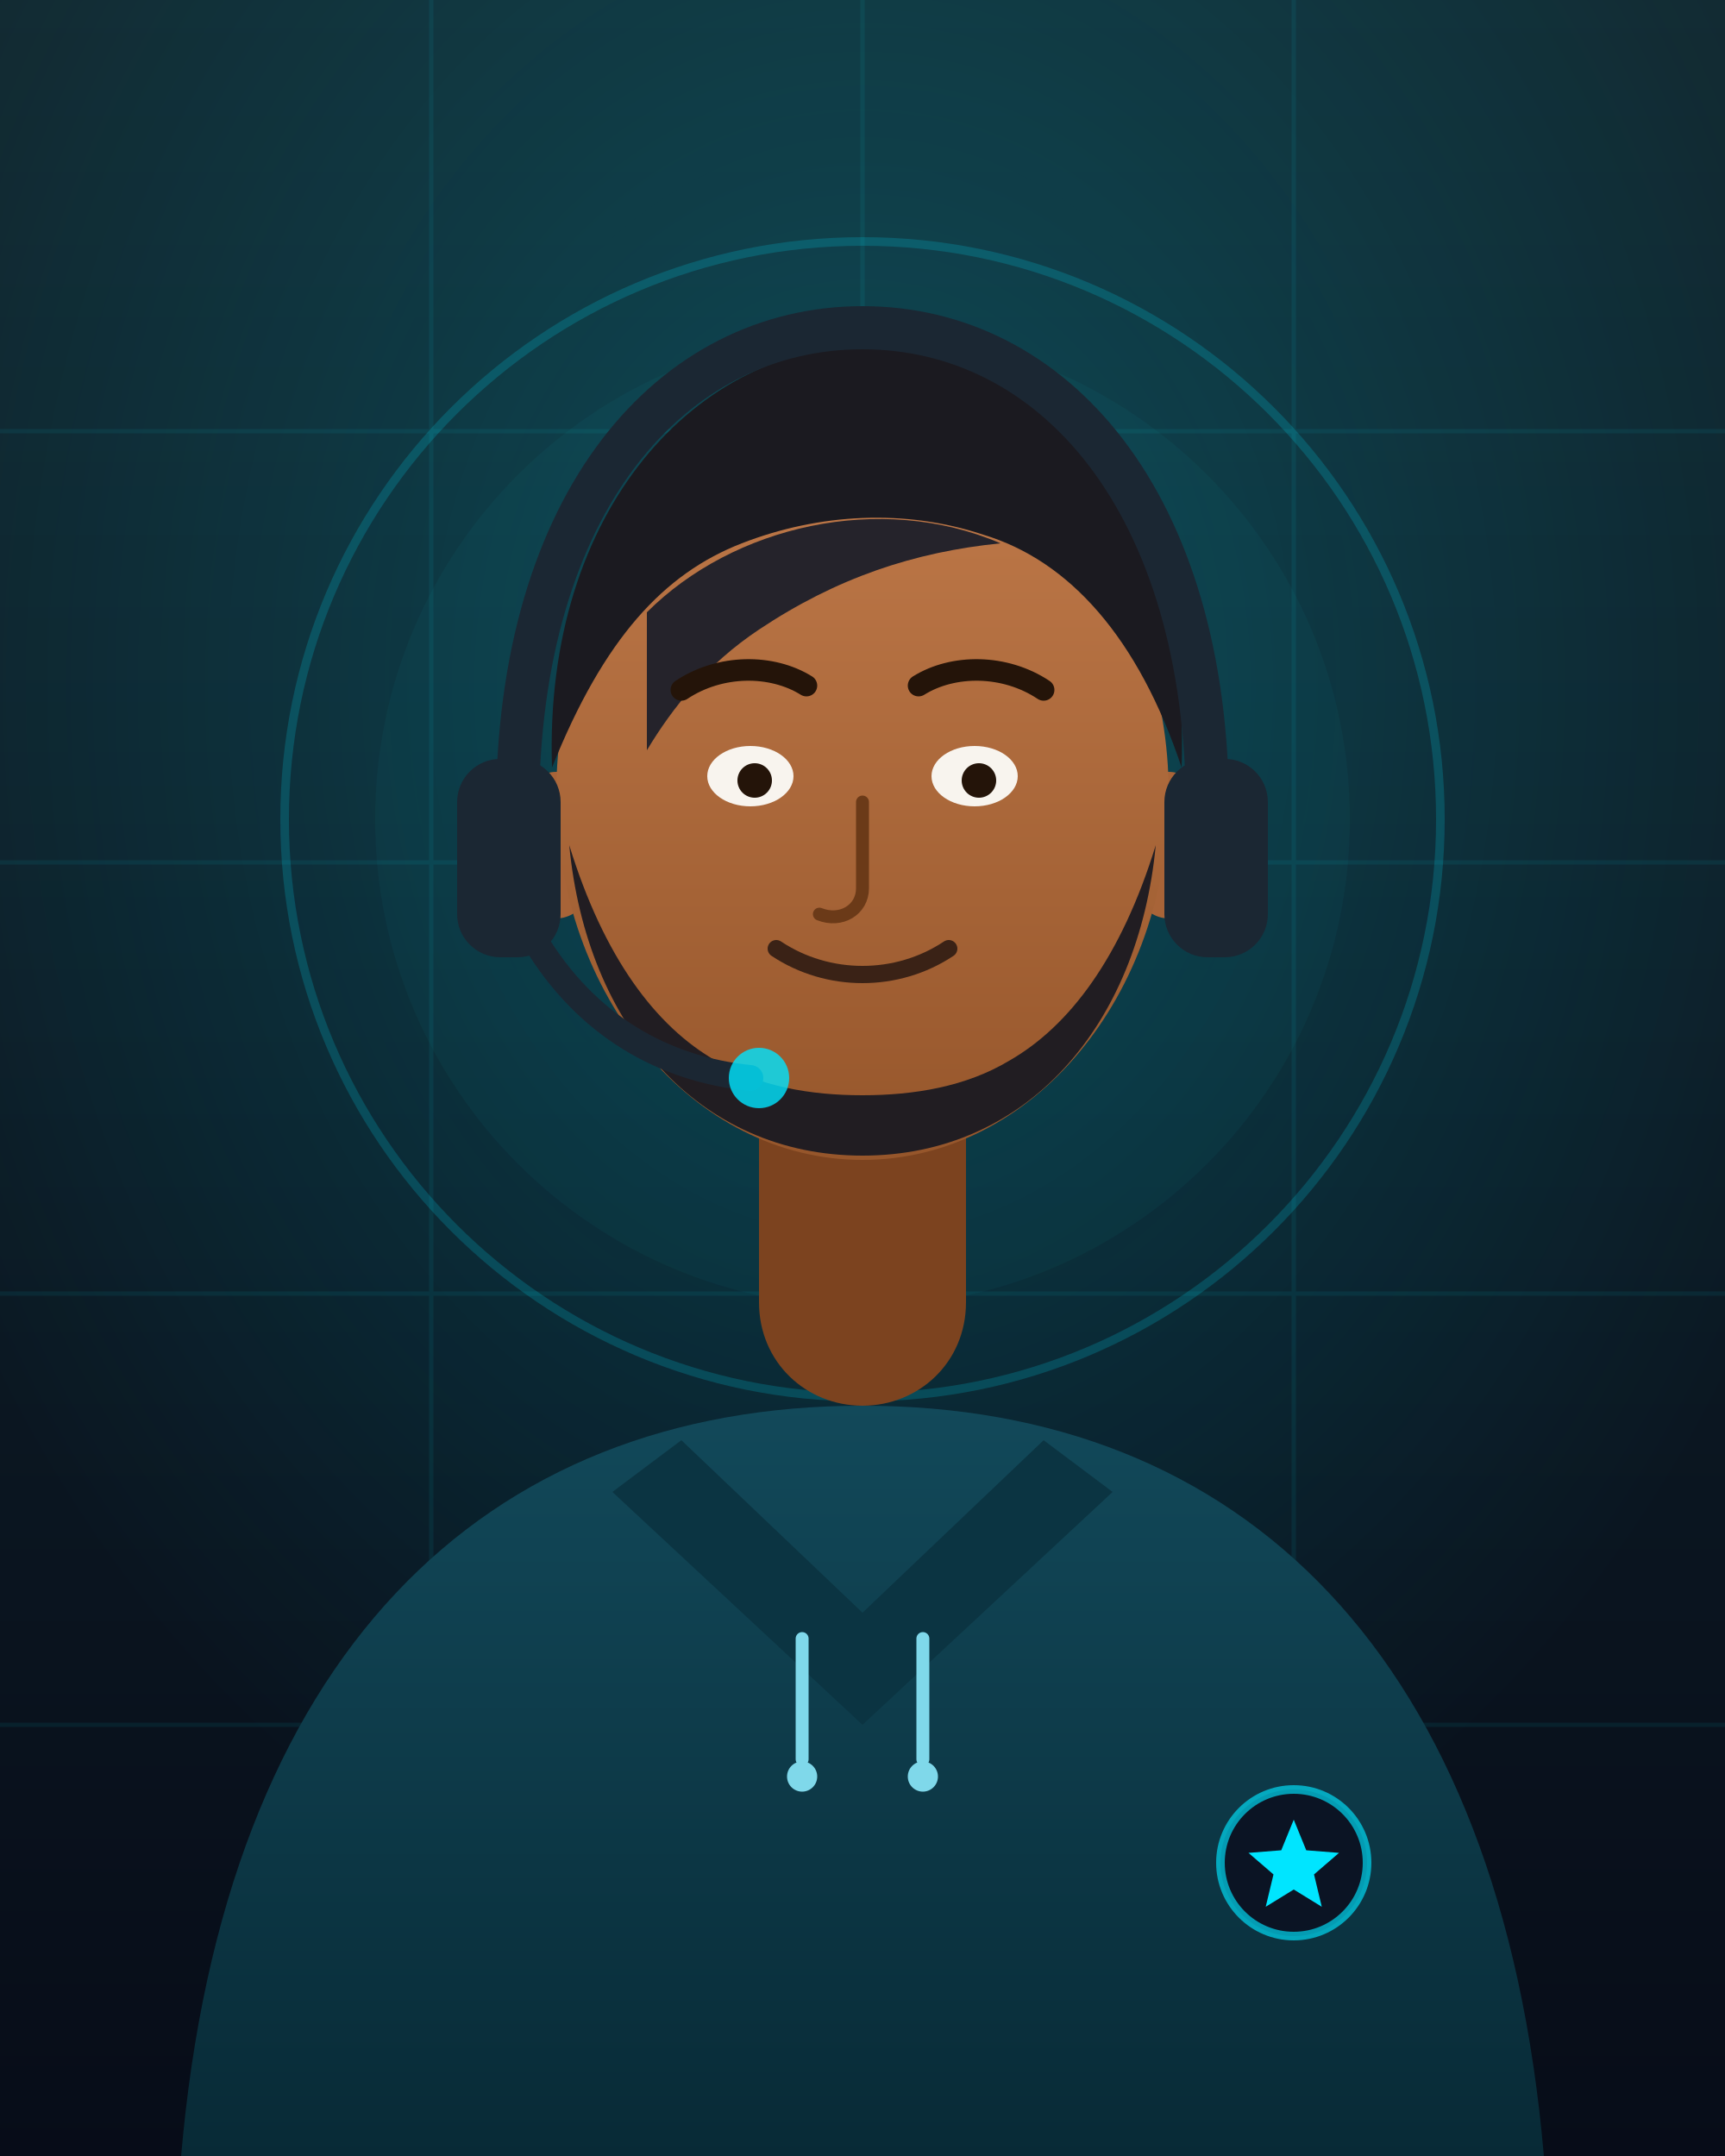
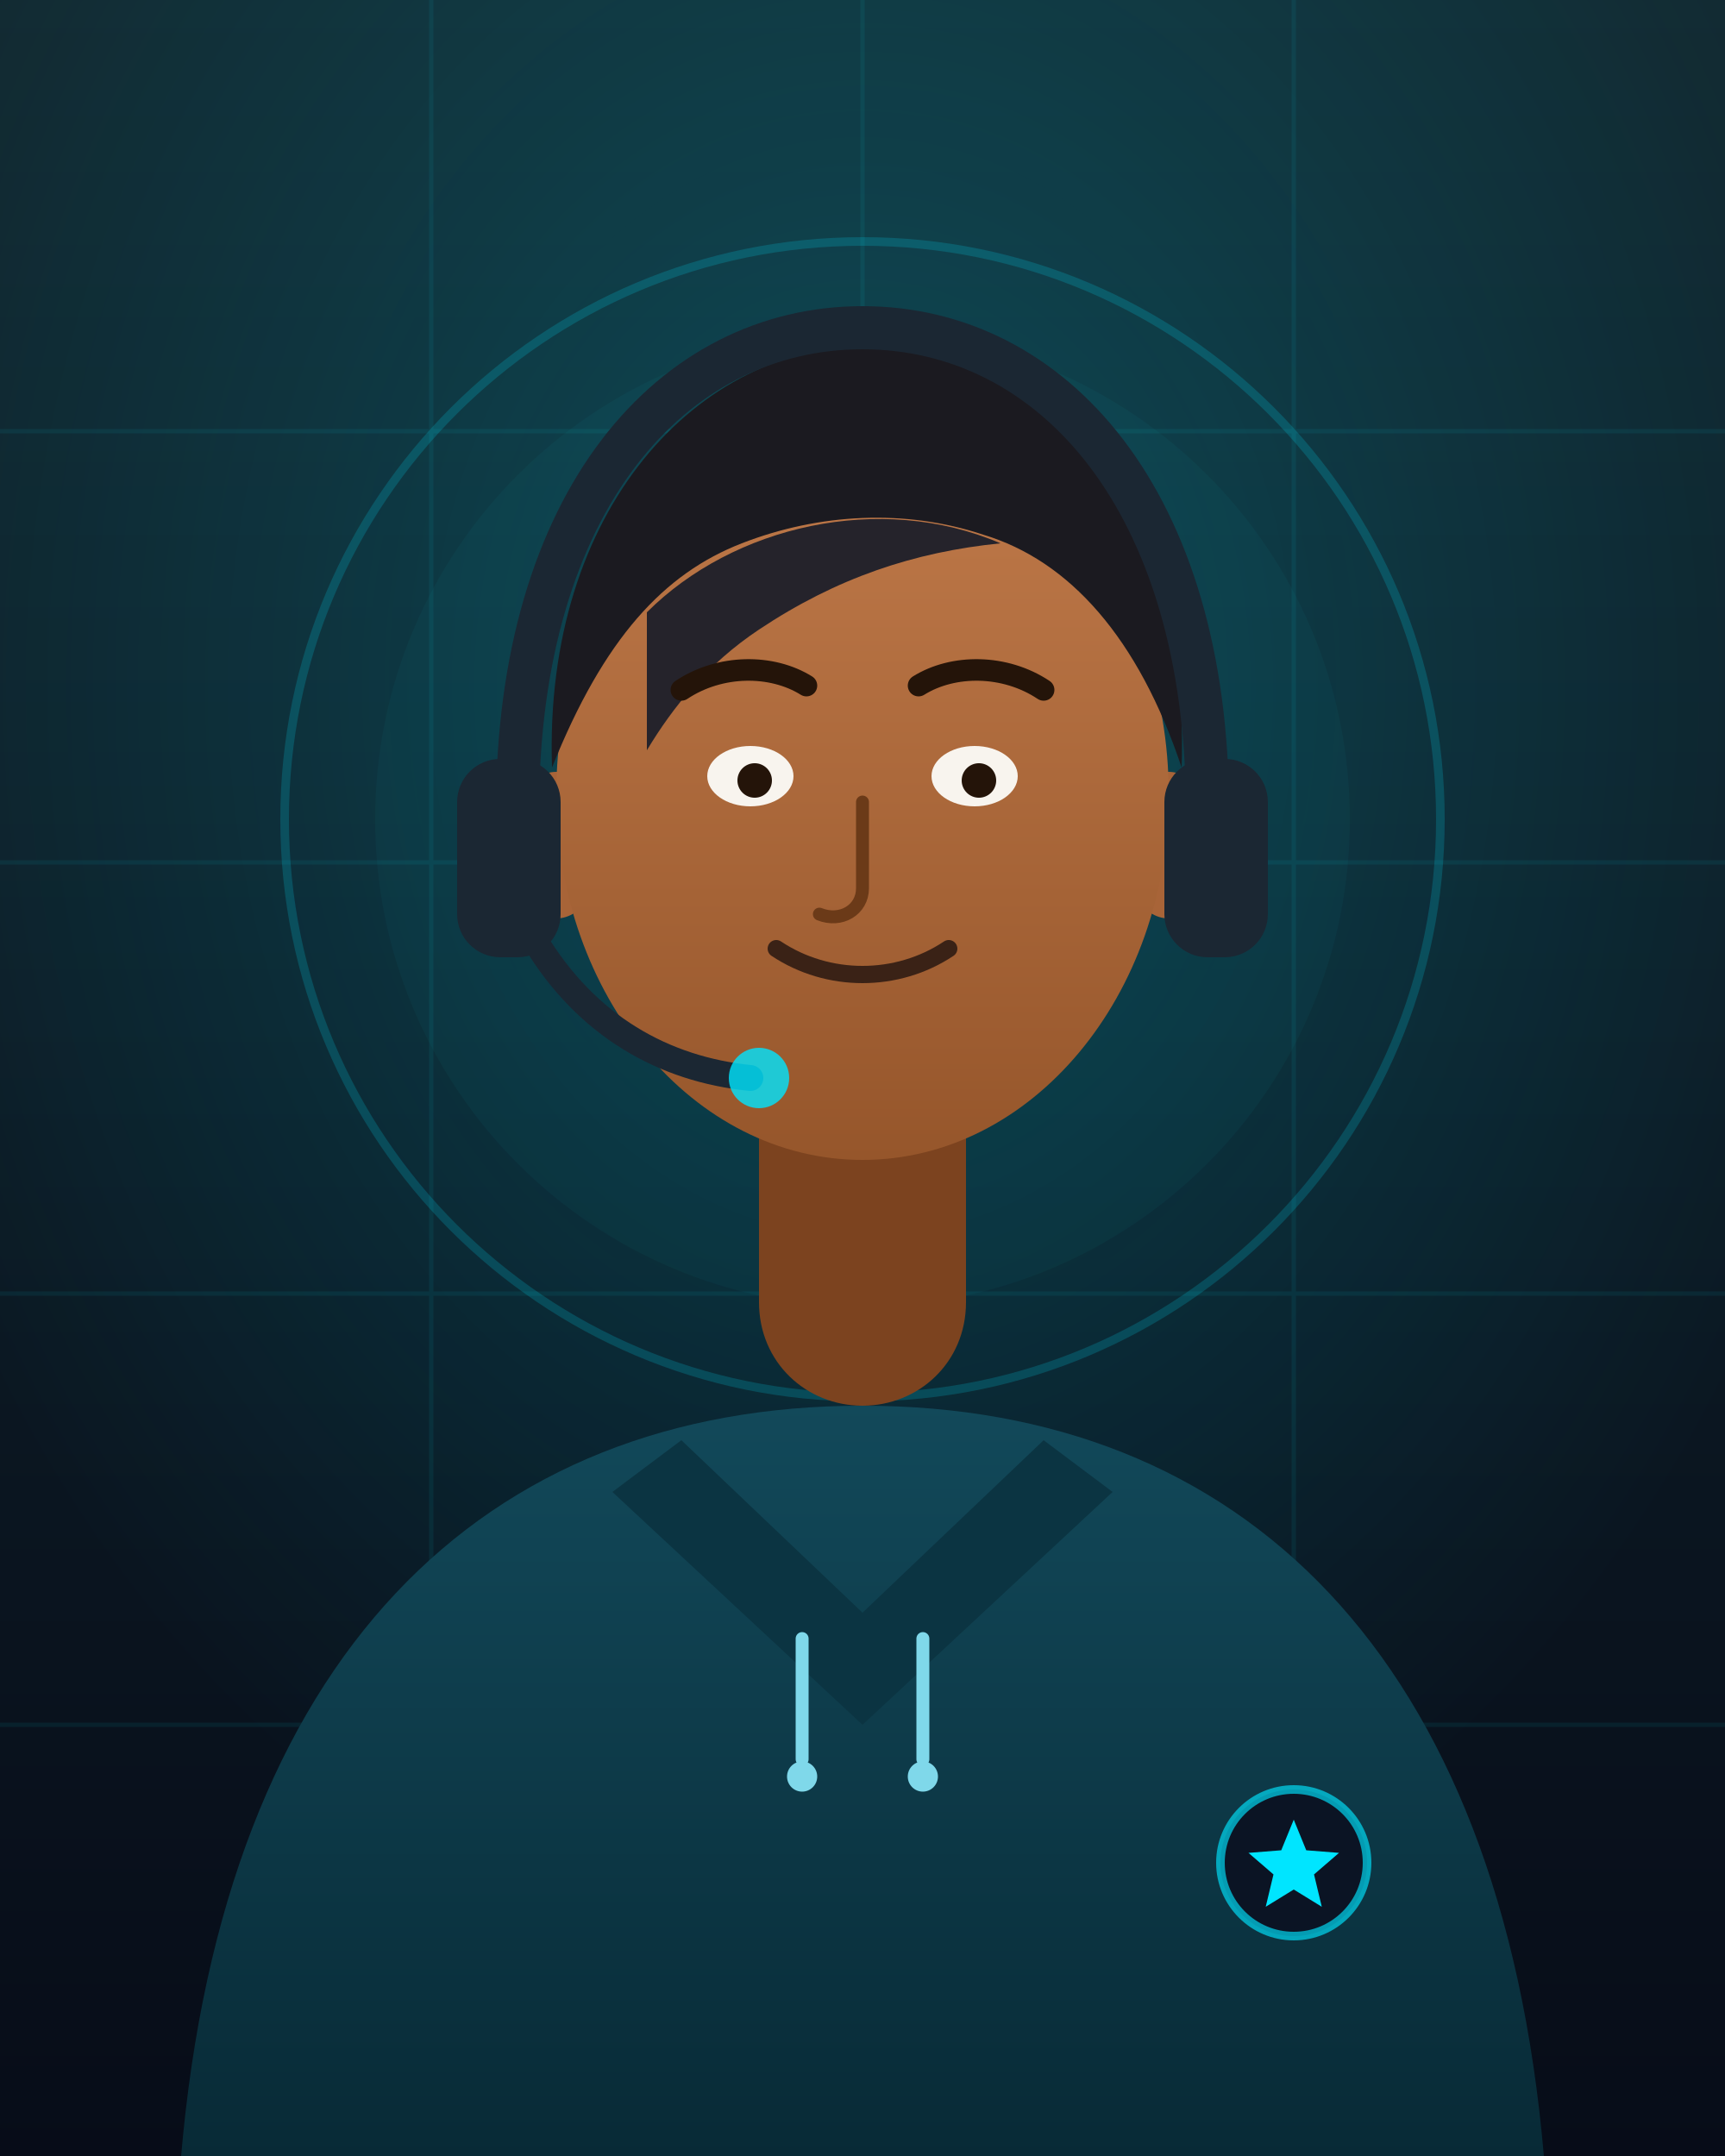
<svg xmlns="http://www.w3.org/2000/svg" viewBox="0 0 400 500" role="img" aria-label="Illustrated portrait of Karupusamy">
  <defs>
    <linearGradient id="bg" x1="0" y1="0" x2="0" y2="1">
      <stop offset="0" stop-color="#122a32" />
      <stop offset="1" stop-color="#070c18" />
    </linearGradient>
    <radialGradient id="glow" cx="50%" cy="32%" r="60%">
      <stop offset="0" stop-color="#00e5ff" stop-opacity="0.20" />
      <stop offset="1" stop-color="#00e5ff" stop-opacity="0" />
    </radialGradient>
    <linearGradient id="skin" x1="0" y1="0" x2="0" y2="1">
      <stop offset="0" stop-color="#c07a4a" />
      <stop offset="1" stop-color="#96562b" />
    </linearGradient>
    <linearGradient id="top" x1="0" y1="0" x2="0" y2="1">
      <stop offset="0" stop-color="#12495a" />
      <stop offset="1" stop-color="#082a36" />
    </linearGradient>
  </defs>
  <rect width="400" height="500" fill="url(#bg)" />
  <rect width="400" height="500" fill="url(#glow)" />
  <g stroke="#00e5ff" stroke-opacity="0.07" fill="none">
    <path d="M0 100h400M0 200h400M0 300h400M0 400h400M100 0v500M200 0v500M300 0v500" />
  </g>
  <circle cx="200" cy="190" r="134" fill="none" stroke="#00e5ff" stroke-opacity="0.18" stroke-width="2" />
  <circle cx="200" cy="190" r="113" fill="#00e5ff" fill-opacity="0.035" />
  <path d="M176 250h48v52c0 14-11 24-24 24s-24-10-24-24z" fill="#7c431f" />
  <path d="M42 500c10-116 70-174 158-174s148 58 158 174z" fill="url(#top)" />
  <path d="M158 334l42 40 42-40 16 12-58 54-58-54z" fill="#0b3442" />
  <path d="M186 380v28M214 380v28" stroke="#7fd8ea" stroke-width="3" stroke-linecap="round" />
  <circle cx="186" cy="412" r="3.5" fill="#7fd8ea" />
  <circle cx="214" cy="412" r="3.5" fill="#7fd8ea" />
  <ellipse cx="129" cy="196" rx="11" ry="17" fill="#a86438" />
  <ellipse cx="271" cy="196" rx="11" ry="17" fill="#a86438" />
  <ellipse cx="200" cy="184" rx="71" ry="85" fill="url(#skin)" />
  <path d="M128 178c-2-60 34-98 74-98 42 0 74 36 72 98-10-30-26-48-46-54-18-6-38-5-56 2-18 7-32 22-44 52z" fill="#1b1a20" />
  <path d="M150 142c20-20 54-28 82-16-20 2-38 8-56 20-12 8-20 18-26 28z" fill="#25232b" />
-   <path d="M132 196c4 42 30 72 68 72s64-30 68-72c-8 26-20 42-34 50-10 6-22 8-34 8s-24-2-34-8c-14-8-26-24-34-50z" fill="#211d22" />
  <path d="M158 160c9-6 21-6 29-1M213 159c8-5 20-5 29 1" stroke="#241409" stroke-width="5" fill="none" stroke-linecap="round" />
  <ellipse cx="174" cy="180" rx="10" ry="7" fill="#f8f4ee" />
  <ellipse cx="226" cy="180" rx="10" ry="7" fill="#f8f4ee" />
  <circle cx="175" cy="181" r="4" fill="#241409" />
  <circle cx="227" cy="181" r="4" fill="#241409" />
  <path d="M200 186v20c0 5-5 8-10 6" stroke="#6b3a18" stroke-width="3" fill="none" stroke-linecap="round" />
  <path d="M180 220c12 8 28 8 40 0" stroke="#3a2216" stroke-width="4" fill="none" stroke-linecap="round" />
  <path d="M120 188c0-72 36-112 80-112s80 40 80 112" fill="none" stroke="#1b2733" stroke-width="10" stroke-linecap="round" />
  <rect x="106" y="176" width="24" height="46" rx="10" fill="#1b2733" />
  <rect x="270" y="176" width="24" height="46" rx="10" fill="#1b2733" />
  <path d="M124 218c12 20 30 30 50 32" fill="none" stroke="#1b2733" stroke-width="6" stroke-linecap="round" />
  <circle cx="176" cy="250" r="7" fill="#00e5ff" fill-opacity="0.8" />
  <circle cx="300" cy="432" r="17" fill="#0b1424" stroke="#00e5ff" stroke-opacity="0.65" stroke-width="2" />
  <path d="M300 422l2.9 7.1 7.6.6-5.8 5 1.8 7.5-6.5-4-6.5 4 1.8-7.5-5.8-5 7.6-.6z" fill="#00e5ff" />
</svg>
